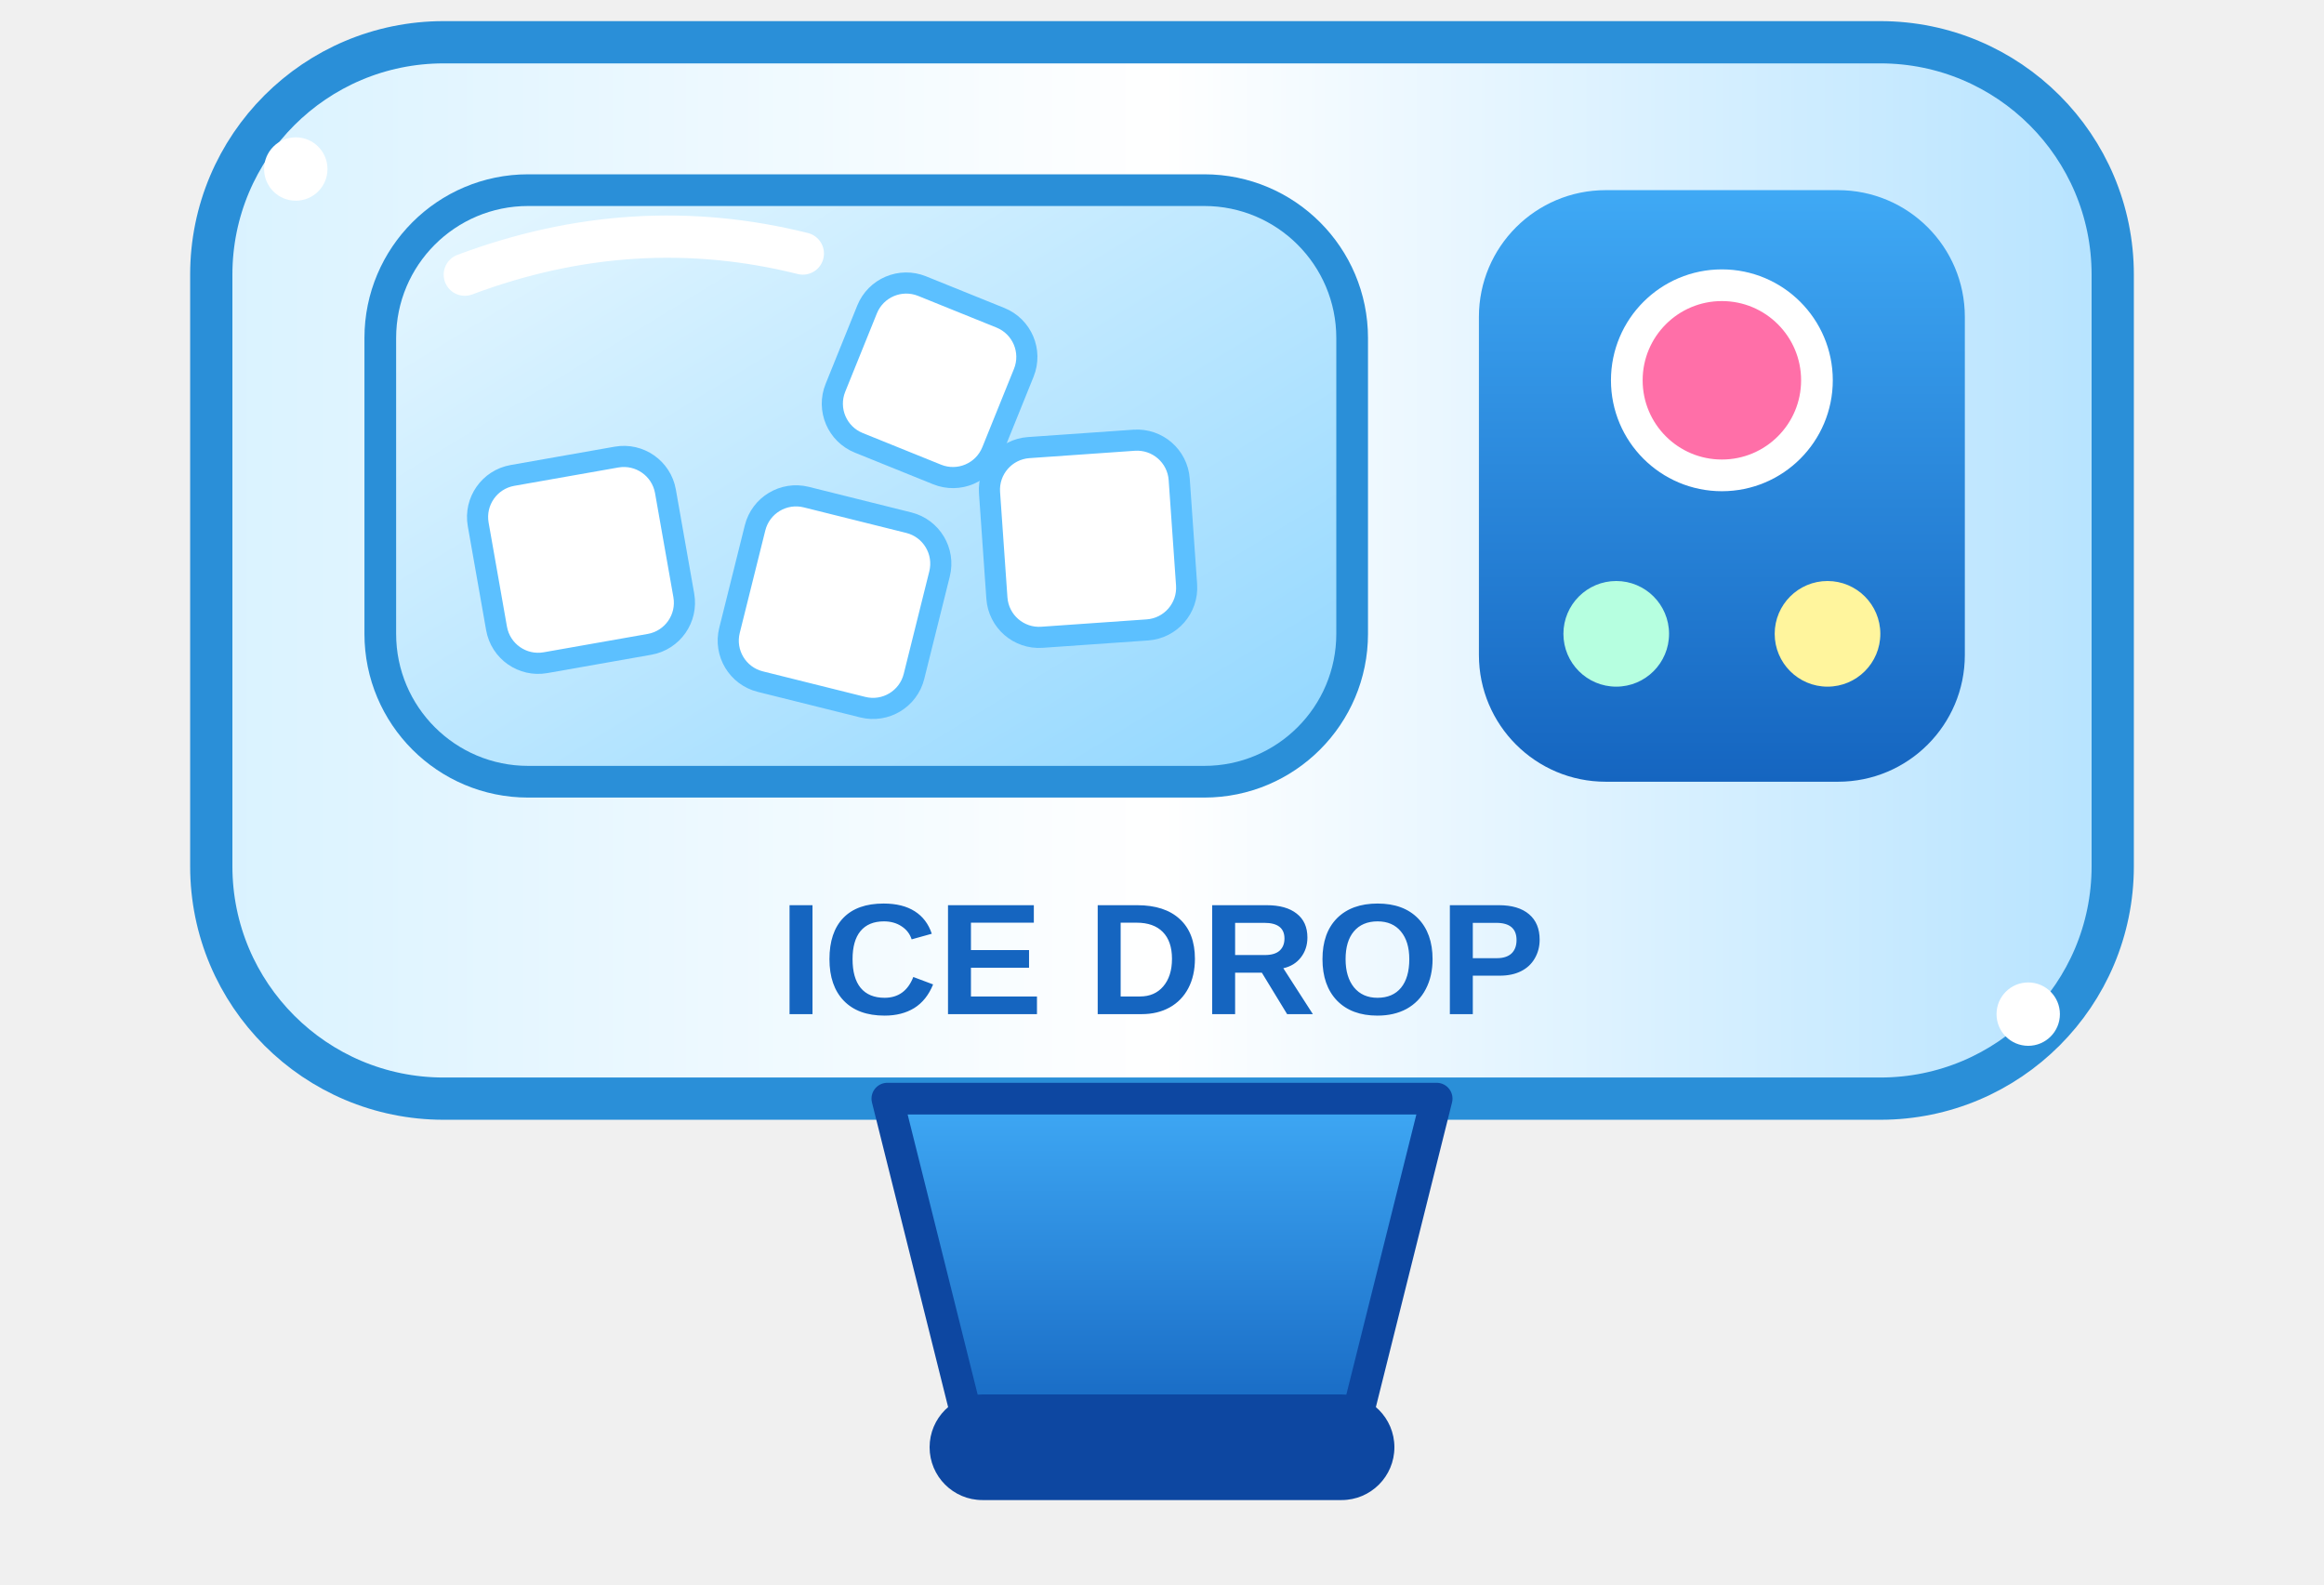
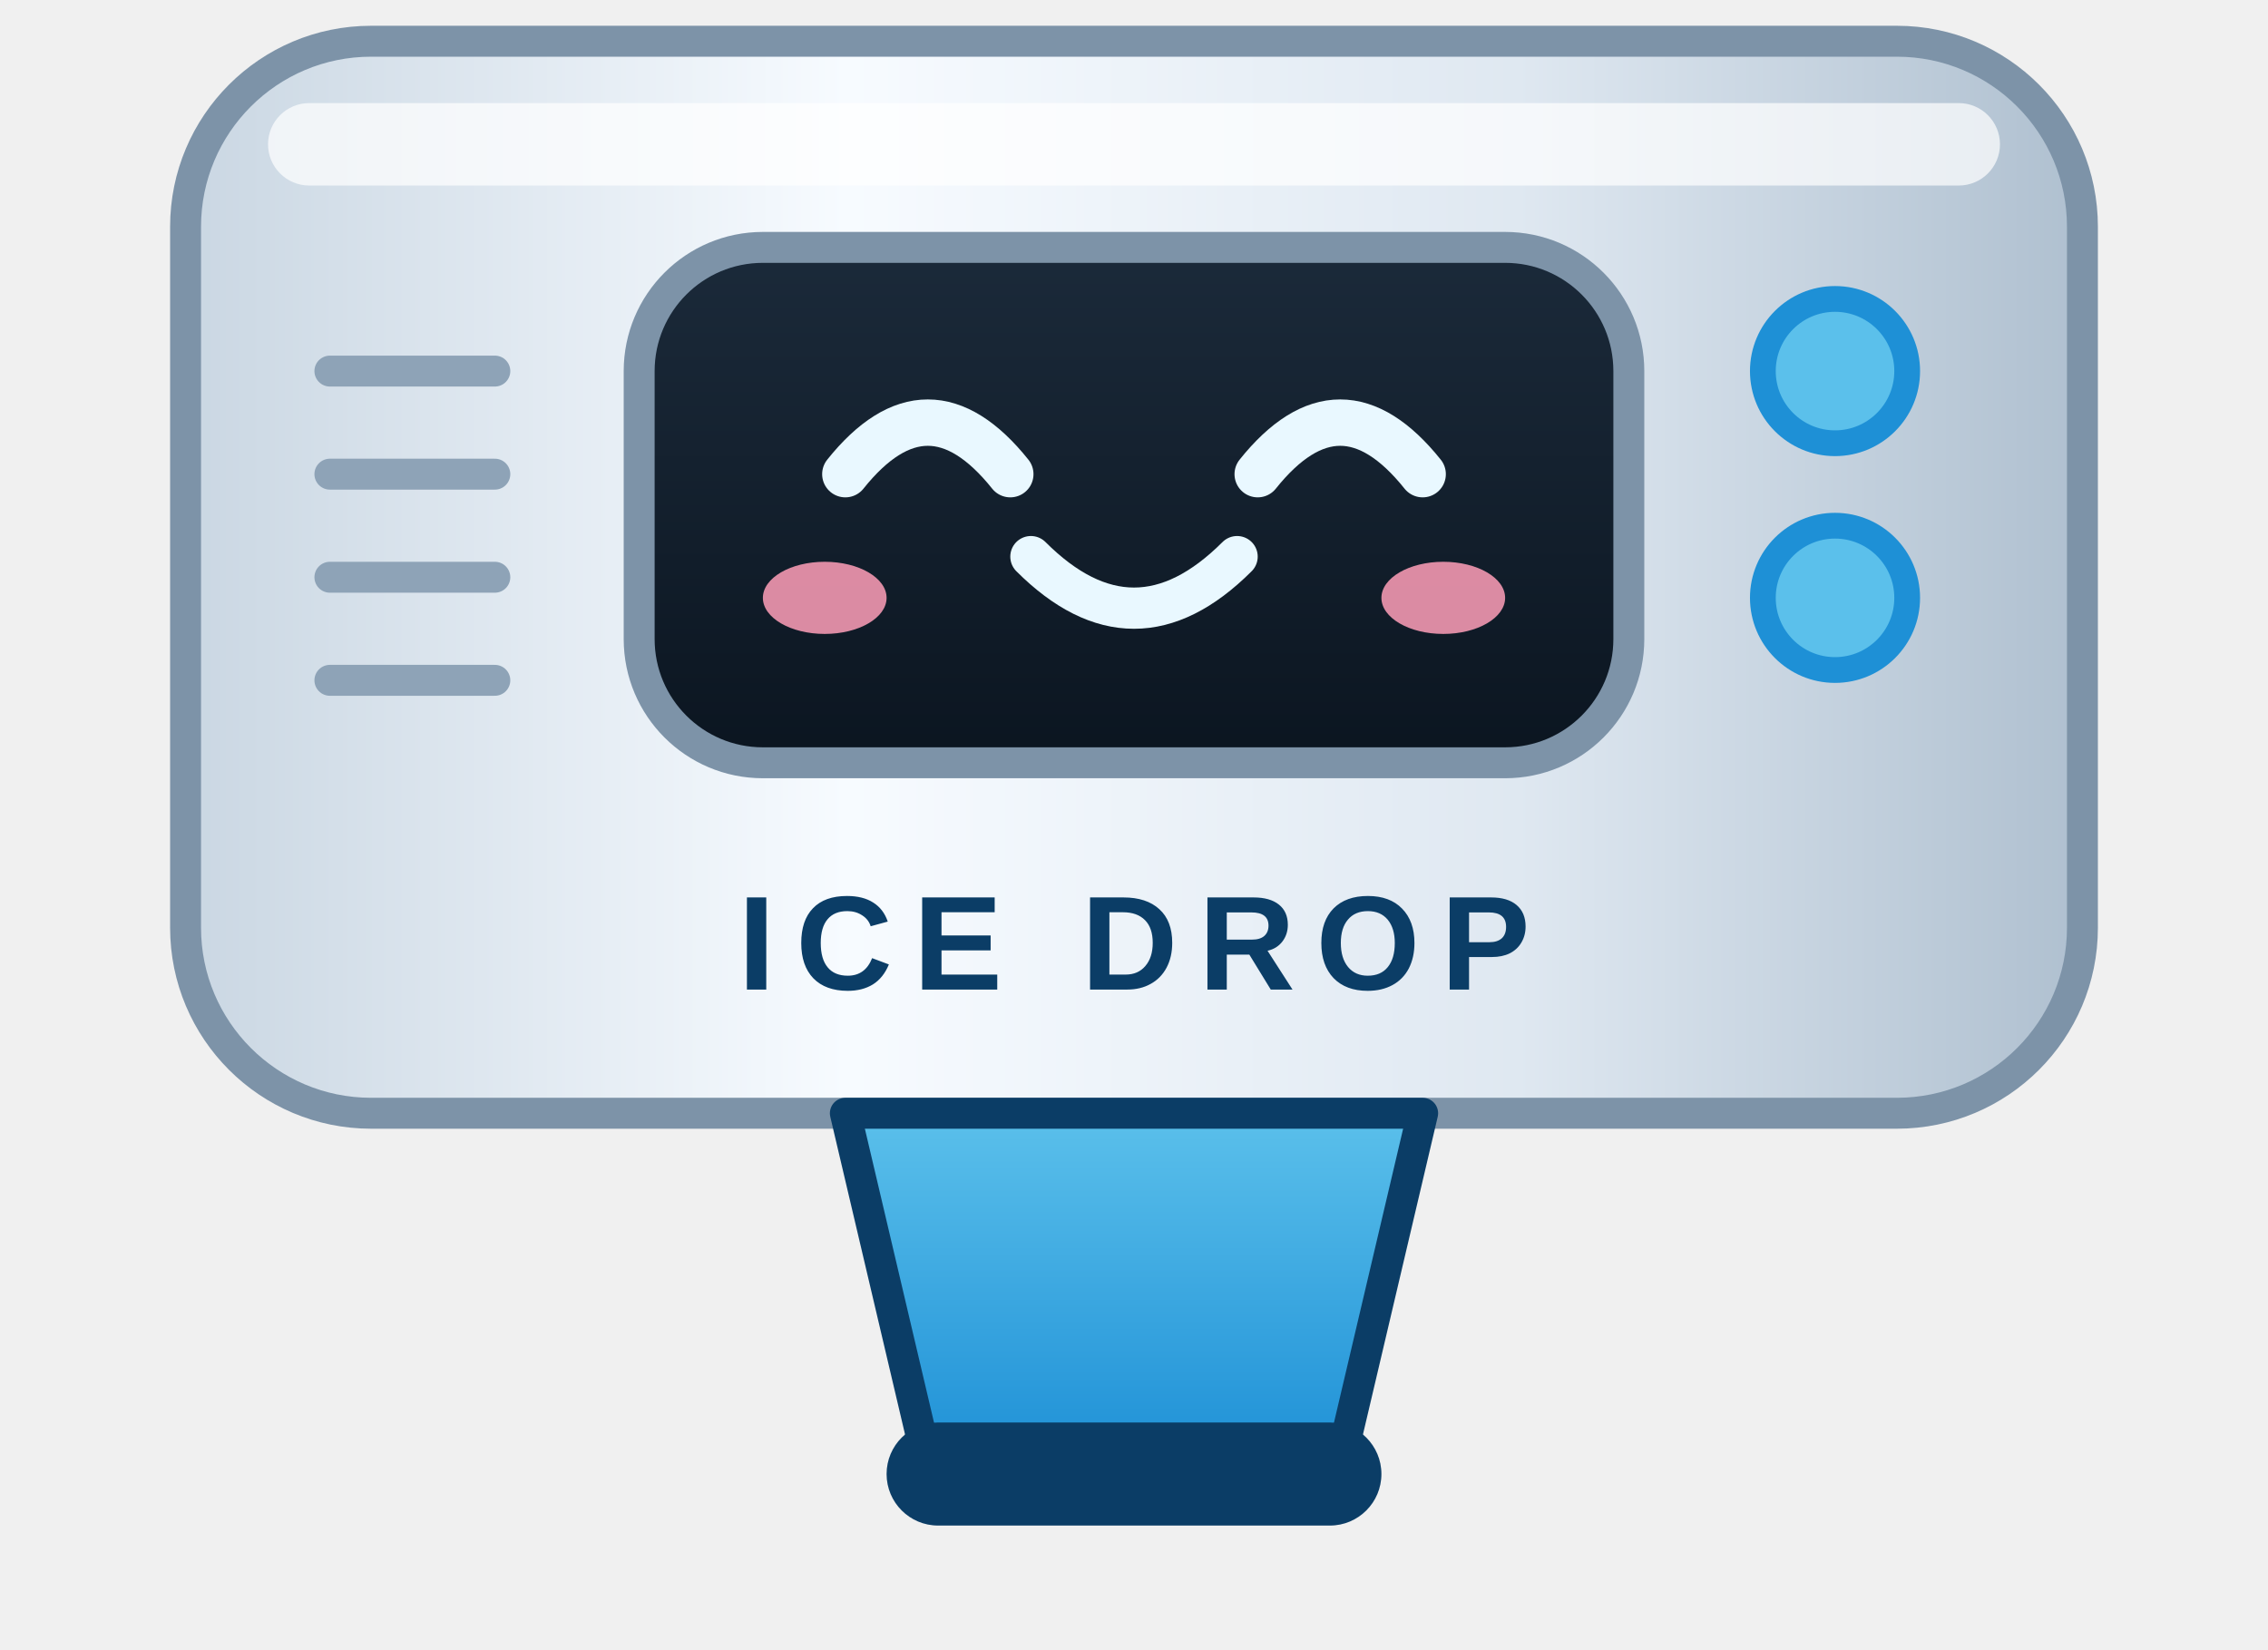
- <svg xmlns="http://www.w3.org/2000/svg" viewBox="0 0 220 150" role="img" aria-label="Cartoon ice machine">
+ <svg xmlns="http://www.w3.org/2000/svg" viewBox="0 0 220 160" role="img" aria-label="Cute ice machine">
  <defs>
-     <linearGradient id="body" x1="0" y1="0" x2="1" y2="0">
-       <stop offset="0" stop-color="#d9f2ff" />
-       <stop offset="0.5" stop-color="#ffffff" />
-       <stop offset="1" stop-color="#b6e3ff" />
+     <linearGradient id="metal" x1="0" x2="1">
+       <stop offset="0" stop-color="#c9d6e2" />
+       <stop offset=".35" stop-color="#f7fbff" />
+       <stop offset=".7" stop-color="#dfe8f1" />
+       <stop offset="1" stop-color="#aebfcf" />
    </linearGradient>
-     <linearGradient id="panel" x1="0" y1="0" x2="0" y2="1">
-       <stop offset="0" stop-color="#3fa9f5" />
-       <stop offset="1" stop-color="#1565c0" />
+     <linearGradient id="screen" x1="0" y1="0" x2="0" y2="1">
+       <stop offset="0" stop-color="#1b2a3a" />
+       <stop offset="1" stop-color="#0b1520" />
    </linearGradient>
-     <linearGradient id="glass" x1="0" y1="0" x2="1" y2="1">
-       <stop offset="0" stop-color="#e9f8ff" />
-       <stop offset="1" stop-color="#8fd6ff" />
+     <linearGradient id="chute" x1="0" y1="0" x2="0" y2="1">
+       <stop offset="0" stop-color="#5bc0eb" />
+       <stop offset="1" stop-color="#1e90d6" />
    </linearGradient>
  </defs>
-   <rect x="20" y="4" width="180" height="100" rx="22" fill="url(#body)" stroke="#2a8fd8" stroke-width="4" />
-   <rect x="36" y="18" width="92" height="56" rx="14" fill="url(#glass)" stroke="#2a8fd8" stroke-width="3" />
-   <g fill="#fff" stroke="#5cc0ff" stroke-width="2">
-     <rect x="46" y="44" width="18" height="18" rx="4" transform="rotate(-10 55 53)" />
-     <rect x="70" y="48" width="18" height="18" rx="4" transform="rotate(14 79 57)" />
-     <rect x="94" y="42" width="18" height="18" rx="4" transform="rotate(-4 103 51)" />
-     <rect x="80" y="28" width="16" height="16" rx="4" transform="rotate(22 88 36)" />
+   <rect x="18" y="4" width="184" height="104" rx="18" fill="url(#metal)" stroke="#7d93a8" stroke-width="3" />
+   <rect x="26" y="10" width="168" height="8" rx="4" fill="#ffffff" opacity=".7" />
+   <rect x="62" y="24" width="96" height="50" rx="12" fill="url(#screen)" stroke="#7d93a8" stroke-width="3" />
+   <path d="M82 46 q8 -10 16 0" stroke="#e9f8ff" stroke-width="4.5" fill="none" stroke-linecap="round" />
+   <path d="M122 46 q8 -10 16 0" stroke="#e9f8ff" stroke-width="4.5" fill="none" stroke-linecap="round" />
+   <path d="M100 54 q10 10 20 0" stroke="#e9f8ff" stroke-width="4" fill="none" stroke-linecap="round" />
+   <ellipse cx="80" cy="58" rx="6" ry="3.5" fill="#ff9fb8" opacity=".85" />
+   <ellipse cx="140" cy="58" rx="6" ry="3.5" fill="#ff9fb8" opacity=".85" />
+   <circle cx="178" cy="36" r="7" fill="#5bc0eb" stroke="#1e90d6" stroke-width="2.5" />
+   <circle cx="178" cy="58" r="7" fill="#5bc0eb" stroke="#1e90d6" stroke-width="2.5" />
+   <g stroke="#8ea3b7" stroke-width="3" stroke-linecap="round">
+     <path d="M32 36 h16 M32 46 h16 M32 56 h16 M32 66 h16" />
  </g>
-   <path d="M44 26 Q60 20 76 24" stroke="#fff" stroke-width="4" stroke-linecap="round" fill="none" />
-   <rect x="140" y="18" width="46" height="56" rx="12" fill="url(#panel)" />
-   <circle cx="163" cy="36" r="9" fill="#ff6fa8" stroke="#fff" stroke-width="3" />
-   <circle cx="153" cy="60" r="5" fill="#b6ffe0" />
-   <circle cx="173" cy="60" r="5" fill="#fff59d" />
-   <text x="110" y="96" font-family="Fredoka, Arial, sans-serif" font-size="15" font-weight="700" fill="#1565c0" text-anchor="middle">ICE DROP</text>
-   <path d="M84 104 L136 104 L128 136 L92 136 Z" fill="url(#panel)" stroke="#0d47a1" stroke-width="3" stroke-linejoin="round" />
-   <rect x="88" y="132" width="44" height="10" rx="5" fill="#0d47a1" />
-   <circle cx="28" cy="16" r="3" fill="#fff" />
-   <circle cx="192" cy="96" r="3" fill="#fff" />
+   <text x="110" y="96" font-family="Fredoka, Arial, sans-serif" font-size="13" font-weight="700" fill="#0b3d66" text-anchor="middle" letter-spacing="2">ICE DROP</text>
+   <path d="M82 108 L138 108 L130 142 L90 142 Z" fill="url(#chute)" stroke="#0b3d66" stroke-width="3" stroke-linejoin="round" />
+   <rect x="86" y="138" width="48" height="10" rx="5" fill="#0b3d66" />
</svg>
